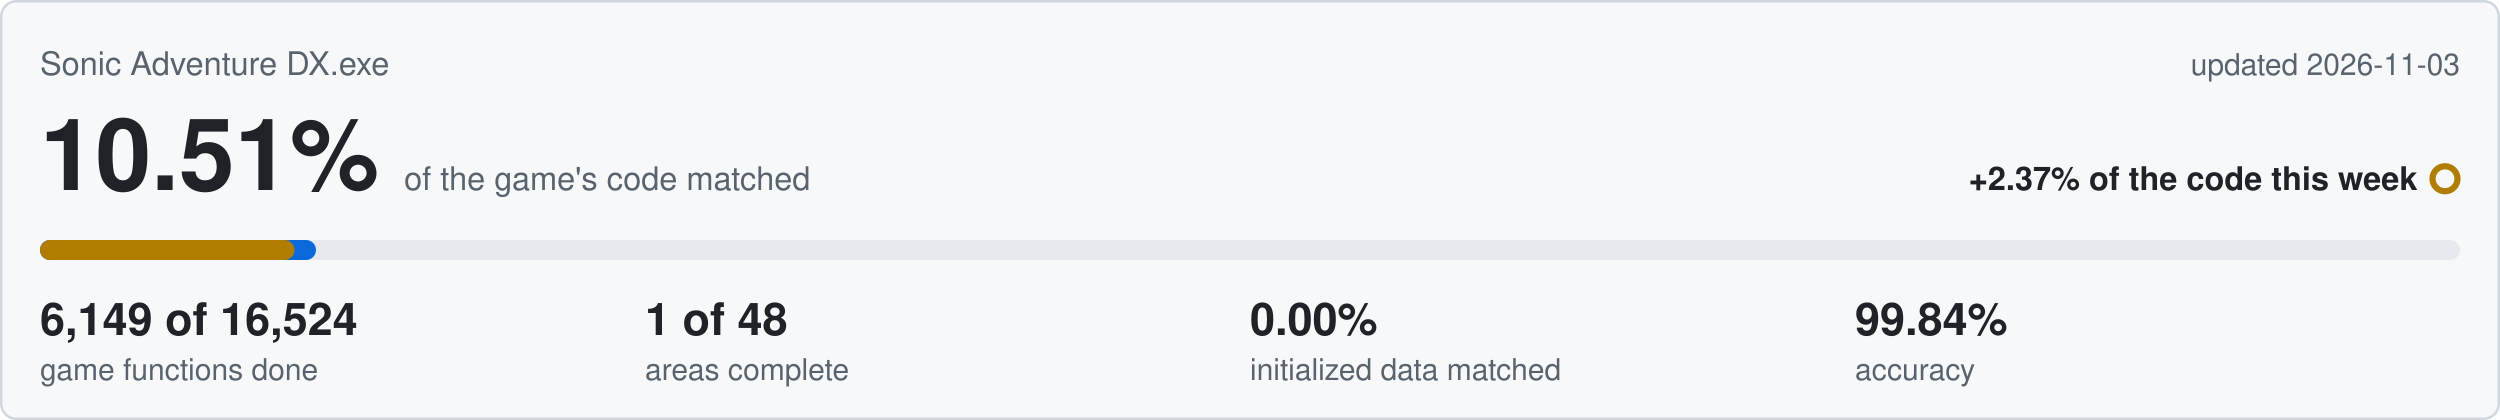
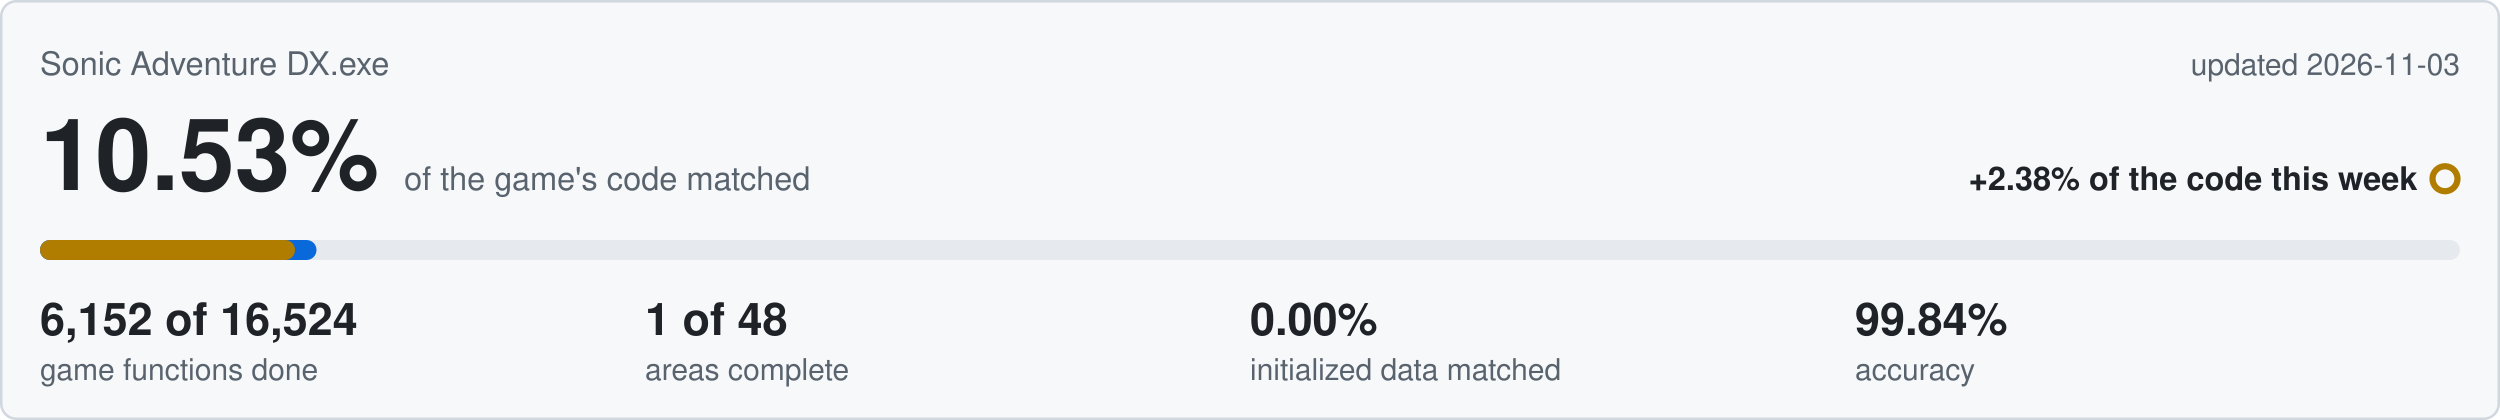
<svg xmlns="http://www.w3.org/2000/svg" viewBox="0 0 1000 168" width="1000" height="168">
  <rect x="0.5" y="0.5" width="999" height="167" rx="6" fill="#f6f8fa" stroke="#d0d7de" />
  <text x="16" y="30" font-family="Segoe UI,Helvetica,Arial,sans-serif" font-size="13" fill="#59636e">Sonic Adventure DX.exe</text>
  <text x="984" y="30" text-anchor="end" font-family="Segoe UI,Helvetica,Arial,sans-serif" font-size="12" fill="#59636e">updated 2026-11-03</text>
-   <text x="16" y="76" font-family="Segoe UI,Helvetica,Arial,sans-serif" font-size="40" font-weight="600" fill="#1f2328">10.51%<tspan dx="10" font-size="13" font-weight="400" fill="#59636e">of the game's code matched</tspan>
+   <text x="16" y="76" font-family="Segoe UI,Helvetica,Arial,sans-serif" font-size="40" font-weight="600" fill="#1f2328">10.53%<tspan dx="10" font-size="13" font-weight="400" fill="#59636e">of the game's code matched</tspan>
  </text>
-   <text x="967" y="76" text-anchor="end" font-family="Segoe UI,Helvetica,Arial,sans-serif" font-size="13" font-weight="600" fill="#1f2328">+2.37% of the code this week</text>
+   <text x="967" y="76" text-anchor="end" font-family="Segoe UI,Helvetica,Arial,sans-serif" font-size="13" font-weight="600" fill="#1f2328">+2.38% of the code this week</text>
  <circle cx="978" cy="71.5" r="5" fill="none" stroke="#b07d00" stroke-width="2.5" />
  <rect x="16" y="96" width="968" height="8" rx="4" fill="#e6eaef" />
-   <rect x="16" y="96" width="110.4" height="8" rx="4" fill="#0969da" />
-   <rect x="16" y="96" width="101.8" height="8" rx="4" fill="#b07d00" />
-   <text x="16" y="134" font-family="Segoe UI,Helvetica,Arial,sans-serif" font-size="18" font-weight="600" fill="#1f2328">6,149 of 16,524</text>
+   <rect x="16" y="96" width="110.6" height="8" rx="4" fill="#0969da" />
+   <rect x="16" y="96" width="102.0" height="8" rx="4" fill="#b07d00" />
+   <text x="16" y="134" font-family="Segoe UI,Helvetica,Arial,sans-serif" font-size="18" font-weight="600" fill="#1f2328">6,152 of 16,524</text>
  <text x="16" y="152" font-family="Segoe UI,Helvetica,Arial,sans-serif" font-size="12" fill="#59636e">game functions done</text>
  <text x="258" y="134" font-family="Segoe UI,Helvetica,Arial,sans-serif" font-size="18" font-weight="600" fill="#1f2328">1 of 48</text>
  <text x="258" y="152" font-family="Segoe UI,Helvetica,Arial,sans-serif" font-size="12" fill="#59636e">areas complete</text>
  <text x="500" y="134" font-family="Segoe UI,Helvetica,Arial,sans-serif" font-size="18" font-weight="600" fill="#1f2328">0.00%</text>
  <text x="500" y="152" font-family="Segoe UI,Helvetica,Arial,sans-serif" font-size="12" fill="#59636e">initialized data matched</text>
  <text x="742" y="134" font-family="Segoe UI,Helvetica,Arial,sans-serif" font-size="18" font-weight="600" fill="#1f2328">99.84%</text>
  <text x="742" y="152" font-family="Segoe UI,Helvetica,Arial,sans-serif" font-size="12" fill="#59636e">accuracy</text>
</svg>
